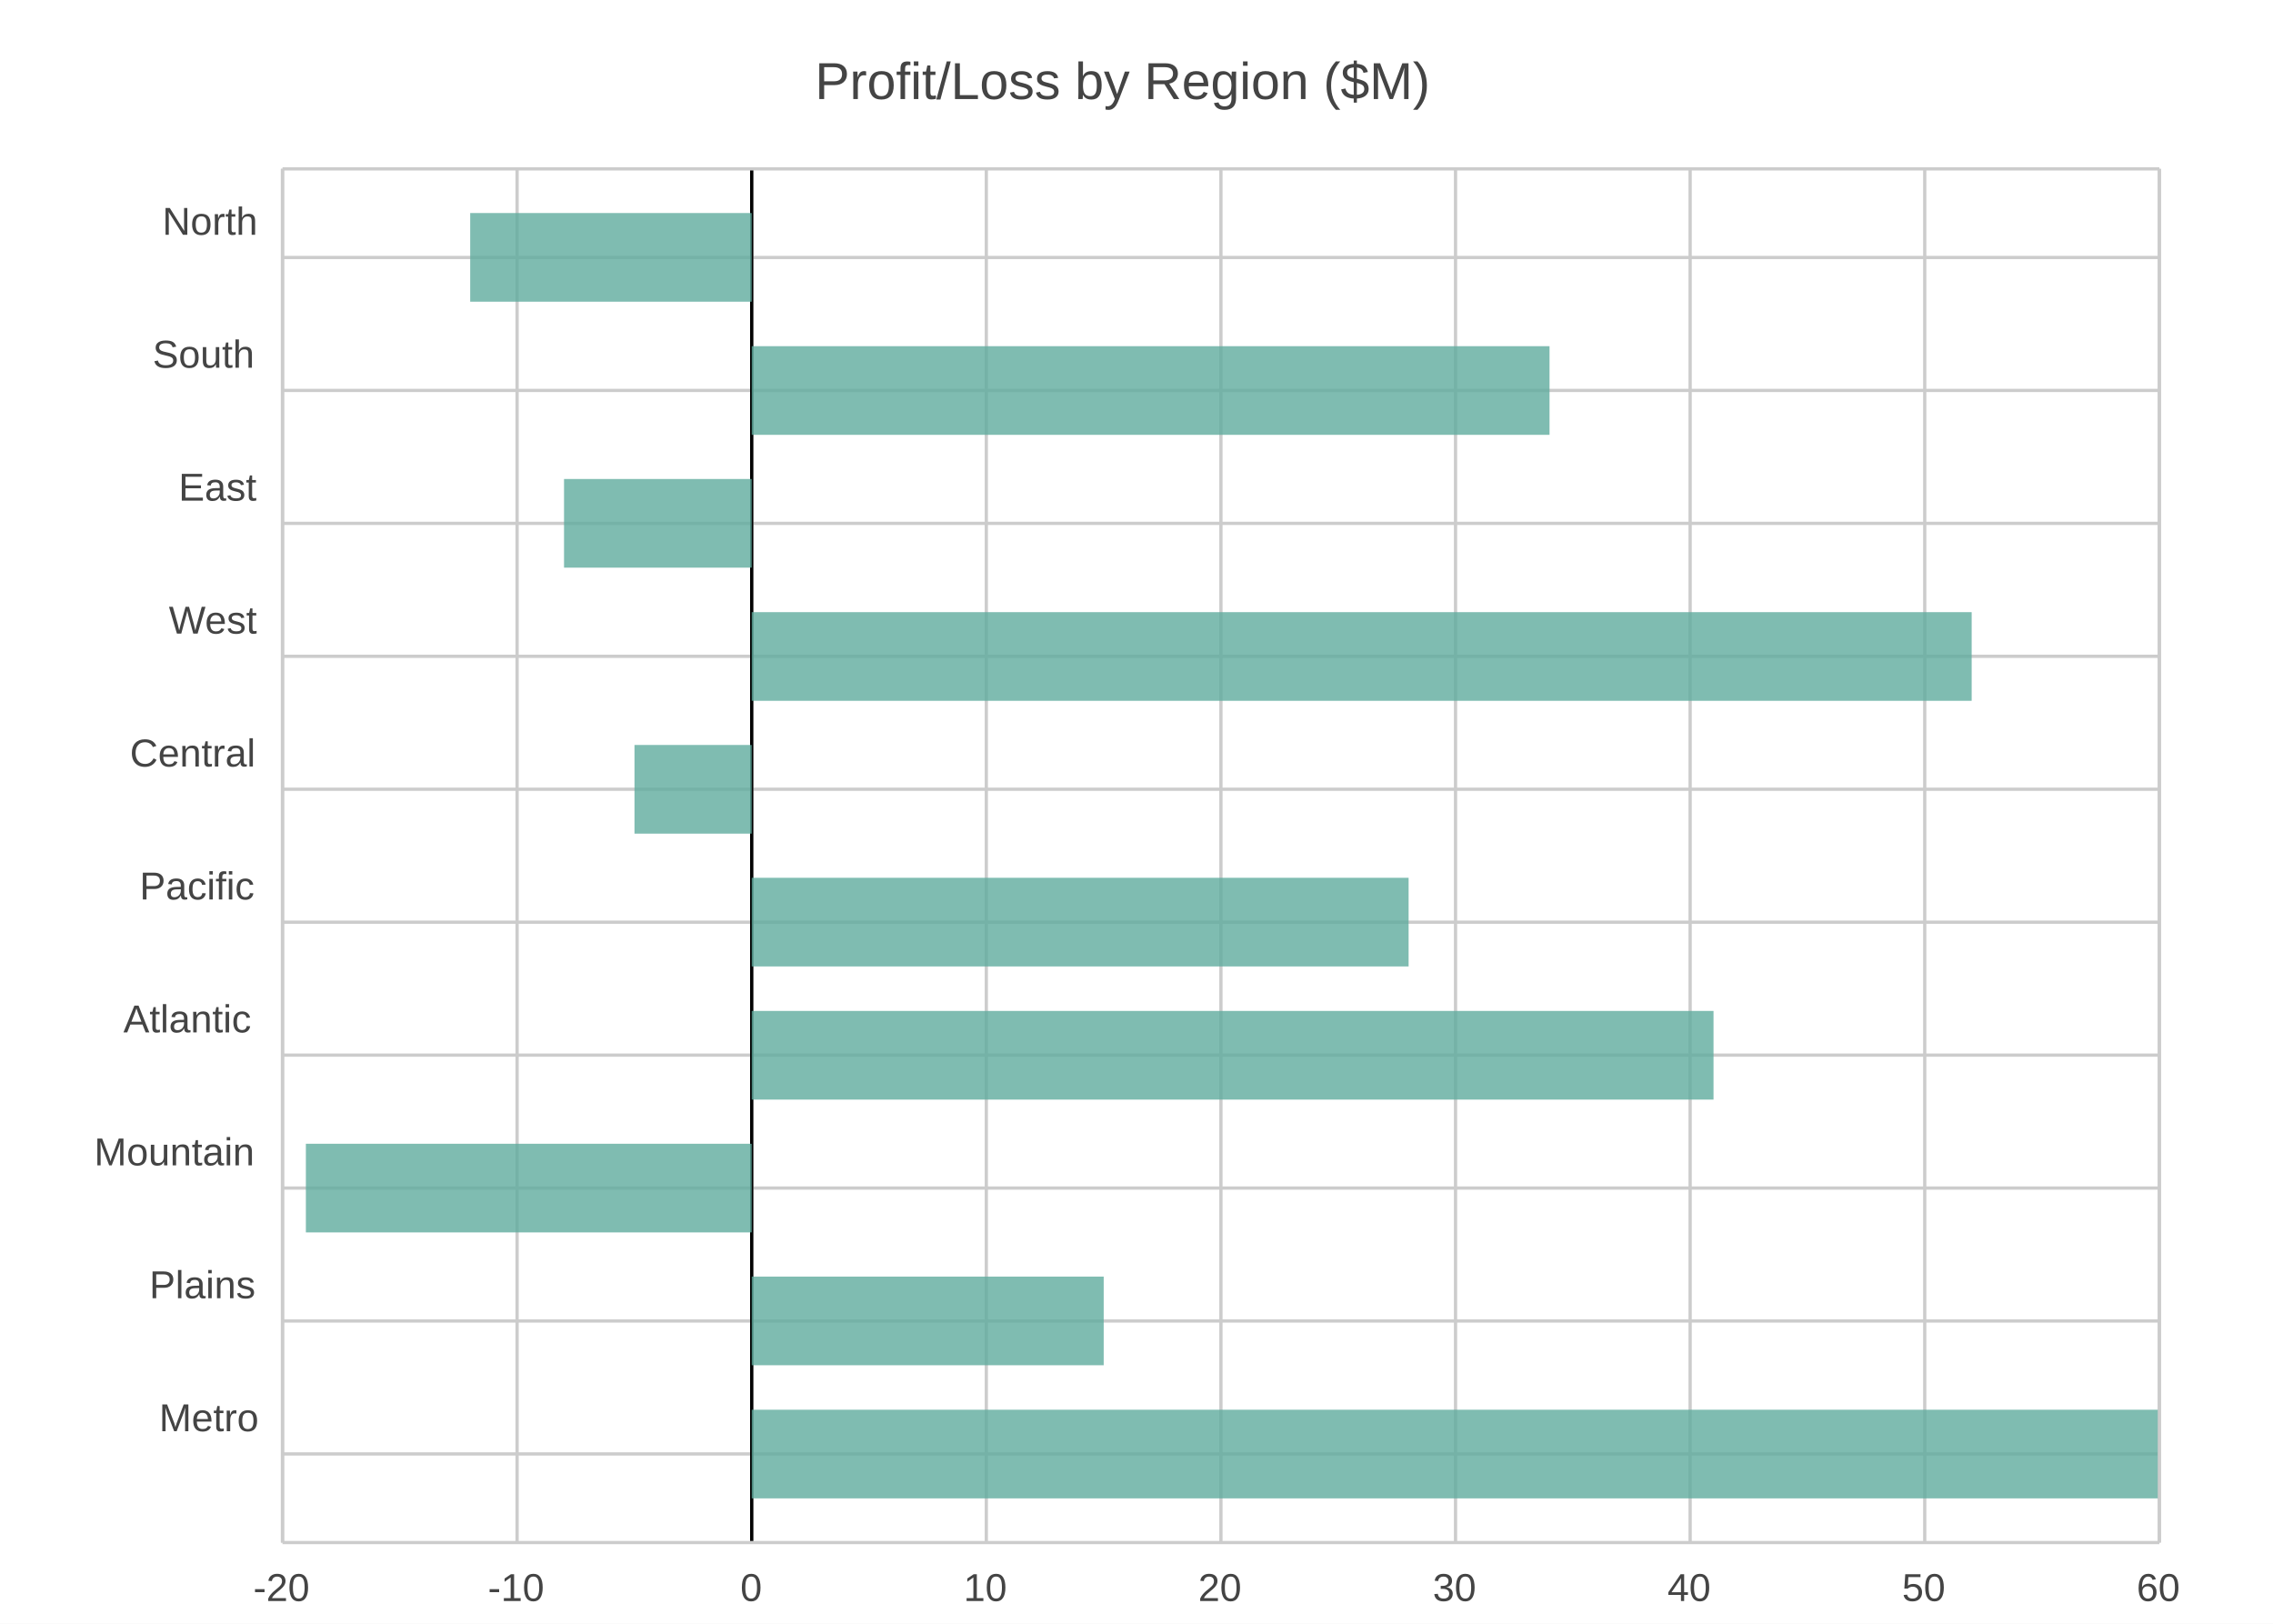
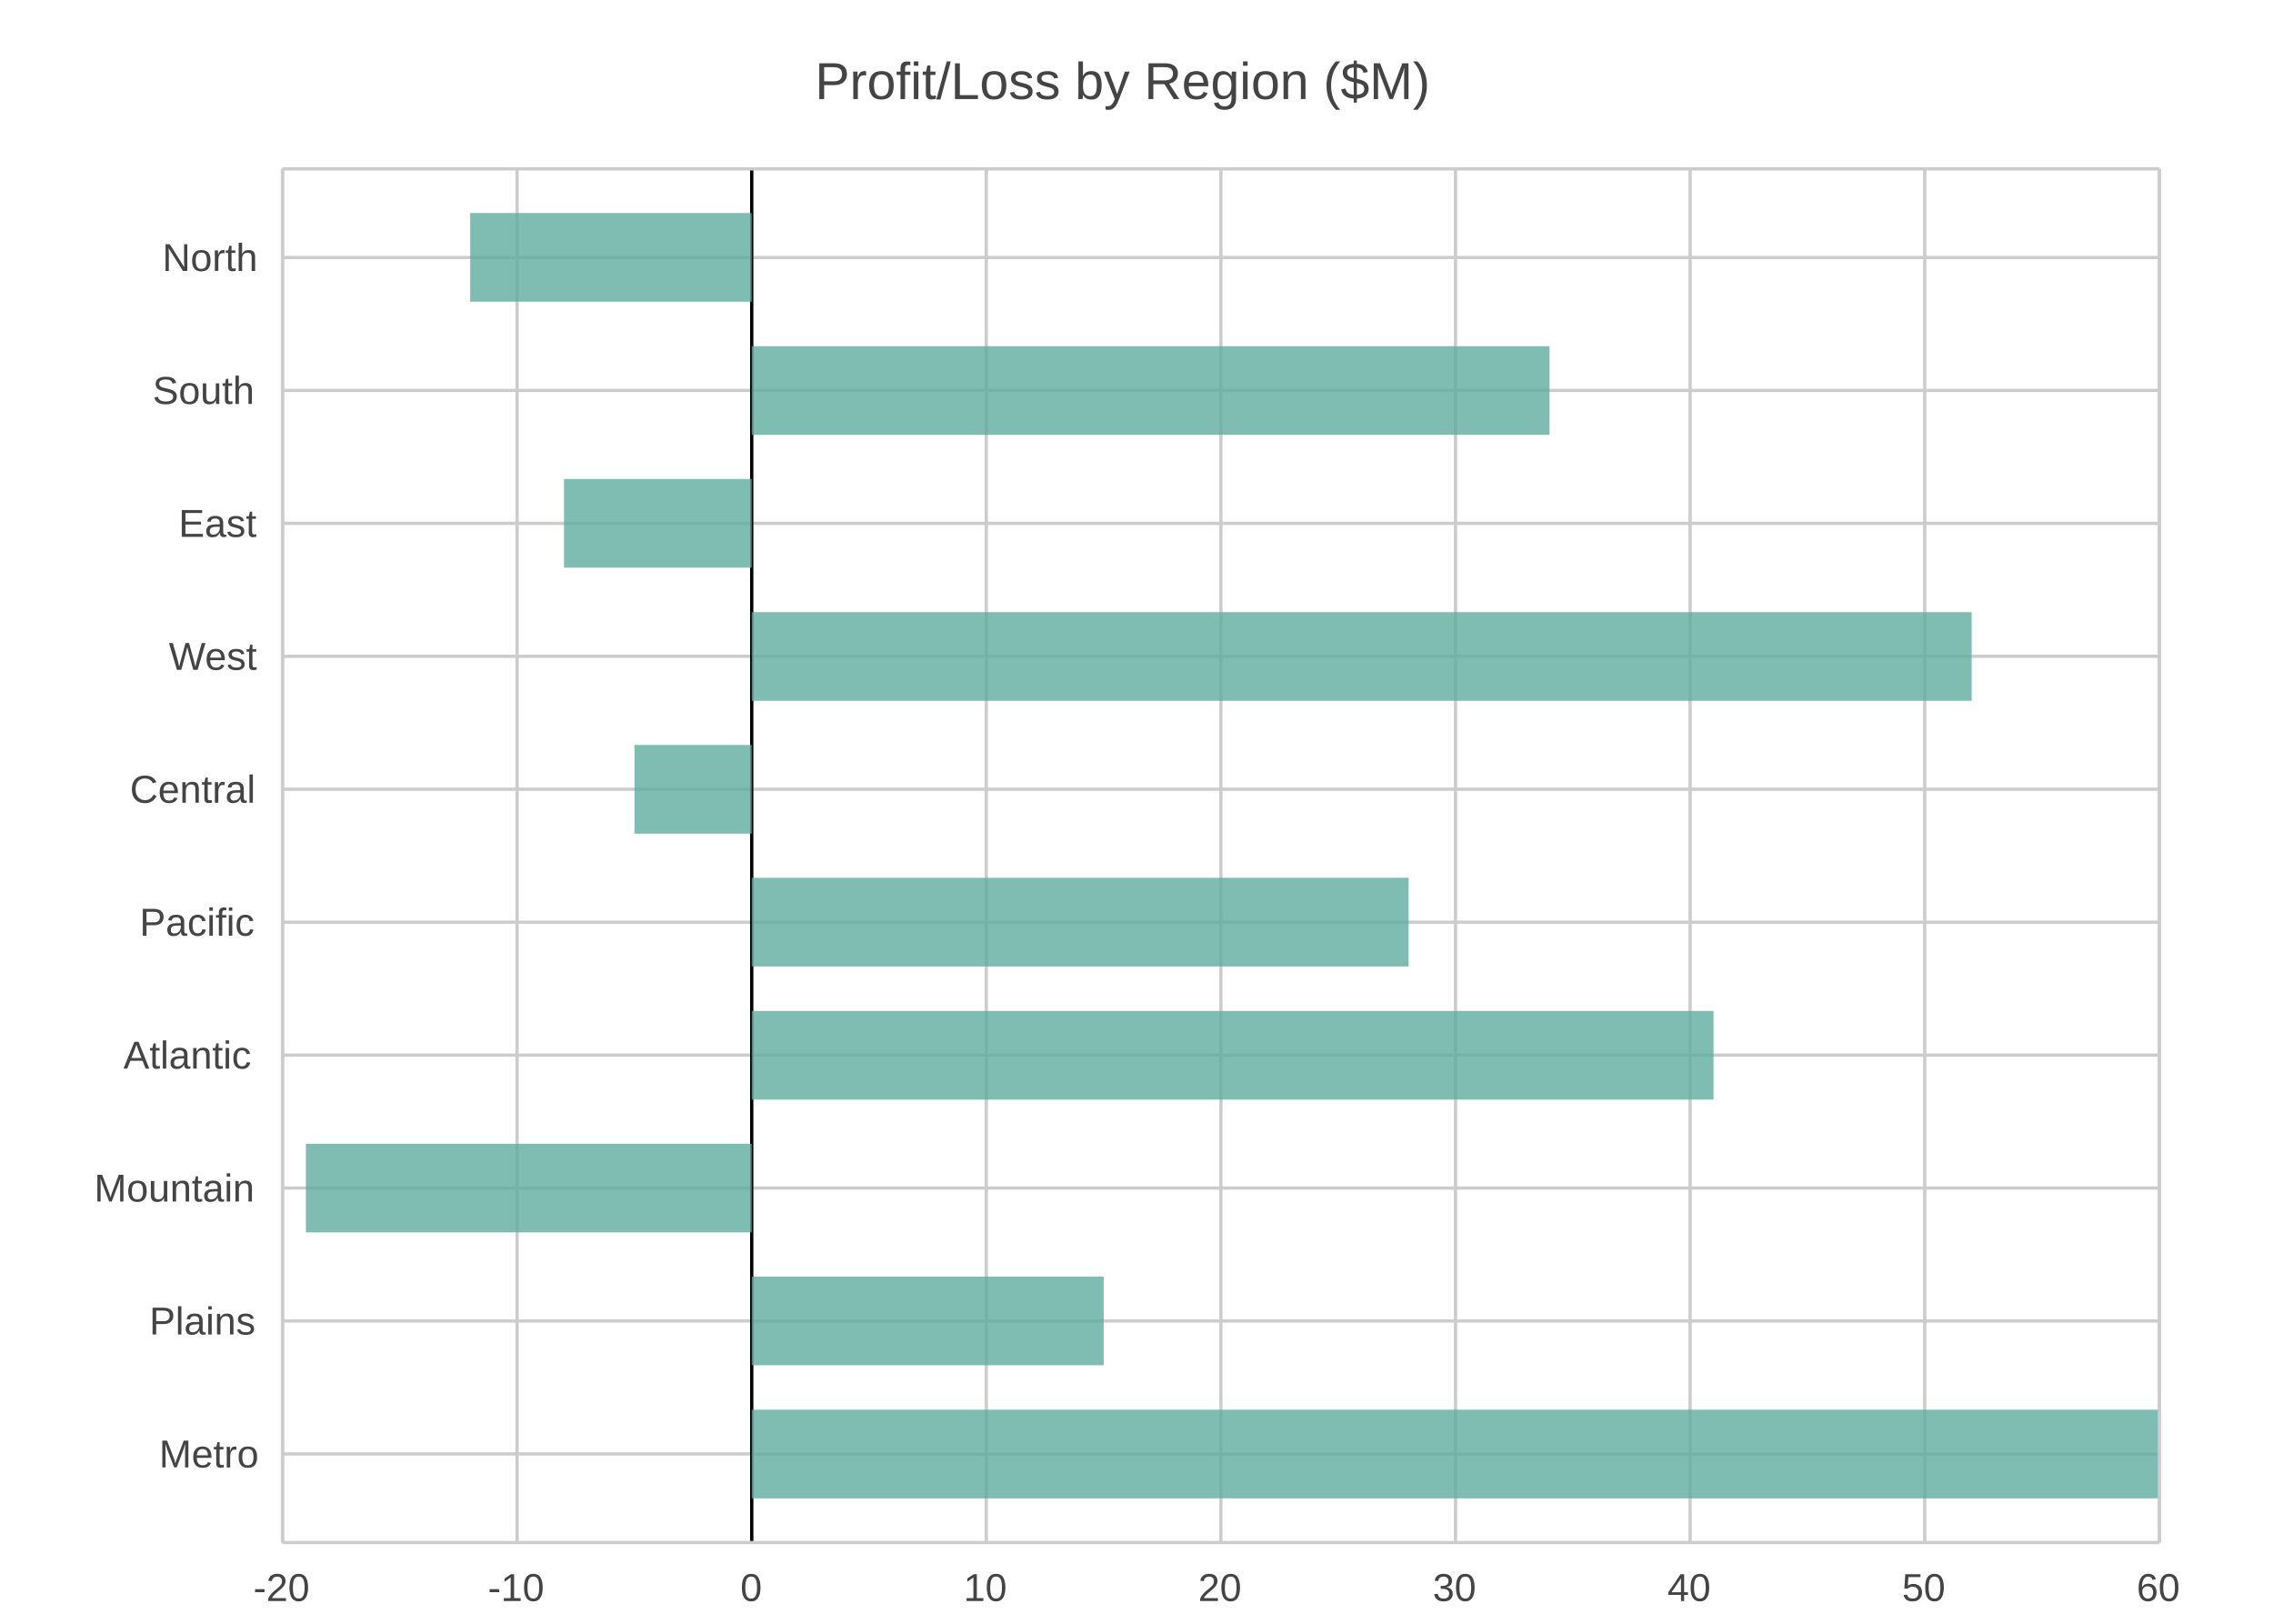
<svg xmlns="http://www.w3.org/2000/svg" width="700" height="500" viewBox="0 0 700 500">
  <path fill="#FFFFFF" d="M0 0 h700 v500 h-700 v-500Z" />
  <text transform="translate(-99.0, 18)" fill="#444444" font-family="Arial" font-weight="normal" font-size="16" x="350.0" y="12.5">Profit/Loss by Region ($M)</text>
  <defs>
    <clipPath id="plot-clip">
      <rect x="0" y="0" width="578.0" height="423.0" />
    </clipPath>
  </defs>
  <g>
    <path stroke="#CCCCCC" stroke-dasharray="None" d="M0 27.29 h578.0 M0 68.226 h578.0 M0 109.161 h578.0 M0 150.097 h578.0 M0 191.032 h578.0 M0 231.968 h578.0 M0 272.903 h578.0 M0 313.839 h578.0 M0 354.774 h578.0 M0 395.71 h578.0" transform="translate(87.0, 52.0)" />
    <g font-size="12" font-family="Arial" fill="#444444" transform="translate(81.0, 52.0)">
-       <text x="0" y="27.29" transform="translate(-31, -7.0)">North</text>
-       <text x="0" y="68.226" transform="translate(-34, -7.0)">South</text>
-       <text x="0" y="109.161" transform="translate(-26, -7.0)">East</text>
-       <text x="0" y="150.097" transform="translate(-29, -7.0)">West</text>
-       <text x="0" y="191.032" transform="translate(-41, -7.0)">Central</text>
-       <text x="0" y="231.968" transform="translate(-38, -7.0)">Pacific</text>
-       <text x="0" y="272.903" transform="translate(-43, -7.0)">Atlantic</text>
-       <text x="0" y="313.839" transform="translate(-52, -7.0)">Mountain</text>
-       <text x="0" y="354.774" transform="translate(-35, -7.0)">Plains</text>
-       <text x="0" y="395.71" transform="translate(-32, -7.0)">Metro</text>
+       <text x="0" y="27.29" dominant-baseline="central" transform="translate(-31, 0)">North</text>
+       <text x="0" y="68.226" dominant-baseline="central" transform="translate(-34, 0)">South</text>
+       <text x="0" y="109.161" dominant-baseline="central" transform="translate(-26, 0)">East</text>
+       <text x="0" y="150.097" dominant-baseline="central" transform="translate(-29, 0)">West</text>
+       <text x="0" y="191.032" dominant-baseline="central" transform="translate(-41, 0)">Central</text>
+       <text x="0" y="231.968" dominant-baseline="central" transform="translate(-38, 0)">Pacific</text>
+       <text x="0" y="272.903" dominant-baseline="central" transform="translate(-43, 0)">Atlantic</text>
+       <text x="0" y="313.839" dominant-baseline="central" transform="translate(-52, 0)">Mountain</text>
+       <text x="0" y="354.774" dominant-baseline="central" transform="translate(-35, 0)">Plains</text>
+       <text x="0" y="395.71" dominant-baseline="central" transform="translate(-32, 0)">Metro</text>
    </g>
  </g>
  <g>
    <path stroke="#CCCCCC" stroke-dasharray="None" d="M578.0 0 v423.0 M505.75 0 v423.0 M433.5 0 v423.0 M361.25 0 v423.0 M289.0 0 v423.0 M216.75 0 v423.0 M144.5 0 v423.0 M72.25 0 v423.0 M0.0 0 v423.0" transform="translate(87.0, 52.0)" />
    <g font-size="12" font-family="Arial" fill="#444444" transform="translate(87.0, 70.0)">
      <text x="578.0" y="423.0" transform="translate(-7.0, 0)">60</text>
      <text x="505.75" y="423.0" transform="translate(-7.0, 0)">50</text>
      <text x="433.5" y="423.0" transform="translate(-7.0, 0)">40</text>
      <text x="361.25" y="423.0" transform="translate(-7.0, 0)">30</text>
      <text x="289.0" y="423.0" transform="translate(-7.0, 0)">20</text>
      <text x="216.75" y="423.0" transform="translate(-7.0, 0)">10</text>
      <text x="144.5" y="423.0" transform="translate(-3.5, 0)">0</text>
      <text x="72.25" y="423.0" transform="translate(-9.0, 0)">-10</text>
      <text x="0.0" y="423.0" transform="translate(-9.0, 0)">-20</text>
    </g>
  </g>
  <path transform="translate(87.0, 52.0)" d="M144.5 0 v423.0z" stroke="black" />
  <g>
    <g opacity="0.8" transform="translate(87.0, 52.0)">
      <path d="M57.8 13.6 h86.7 v27.3 h-86.7 v-27.3Z M144.5 54.6 h245.7 v27.3 h-245.7 v-27.3Z M86.7 95.5 h57.8 v27.3 h-57.8 v-27.3Z M144.5 136.5 h375.7 v27.3 h-375.7 v-27.3Z M108.4 177.4 h36.1 v27.3 h-36.1 v-27.3Z M144.5 218.3 h202.3 v27.3 h-202.3 v-27.3Z M144.5 259.3 h296.2 v27.3 h-296.2 v-27.3Z M7.2 300.2 h137.3 v27.3 h-137.3 v-27.3Z M144.5 341.1 h108.4 v27.3 h-108.4 v-27.3Z M144.5 382.1 h433.5 v27.3 h-433.5 v-27.3Z" fill="#5fab9e" />
    </g>
    <path stroke="#CCCCCC" stroke-dasharray="None" d="M0 423.0 h578.0" transform="translate(87.0, 52.0)" />
    <path stroke="#CCCCCC" stroke-dasharray="None" d="M0 0 h578.0" transform="translate(87.0, 52.0)" />
    <path stroke="#CCCCCC" stroke-dasharray="None" d="M0 0 v423.0" transform="translate(87.0, 52.0)" />
    <path stroke="#CCCCCC" stroke-dasharray="None" d="M578.0 0 v423.0" transform="translate(87.0, 52.0)" />
  </g>
</svg>
